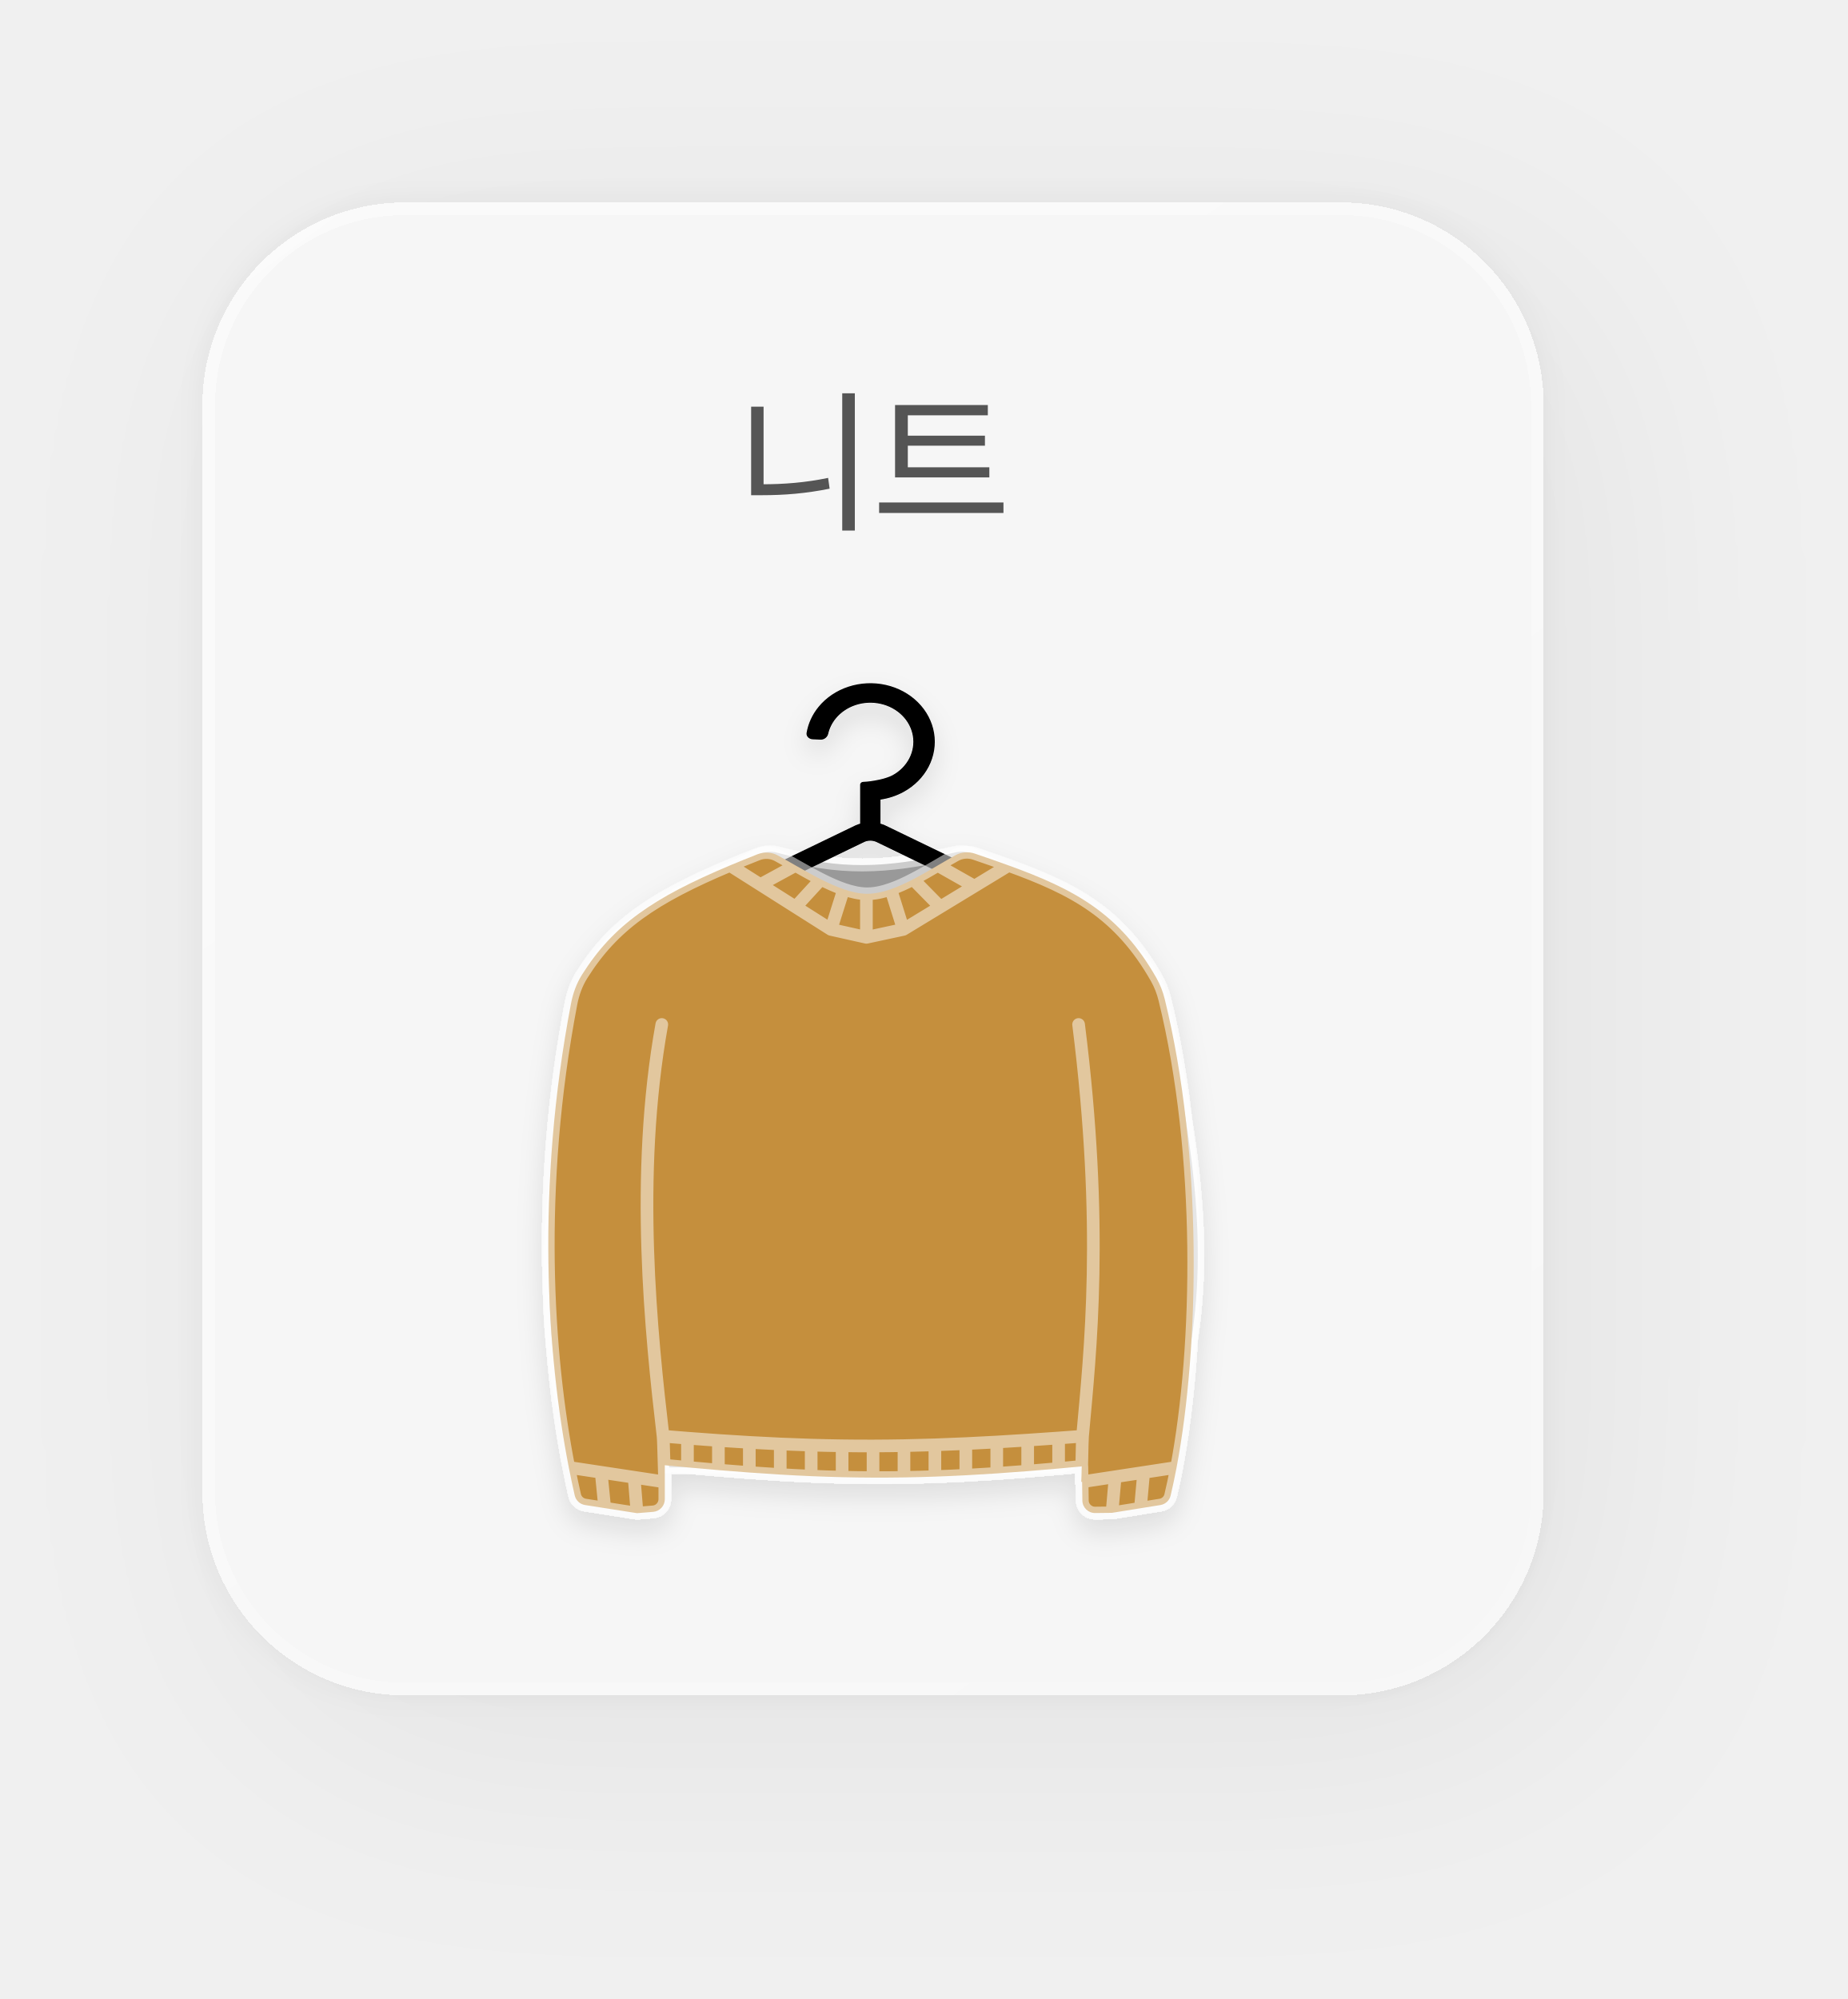
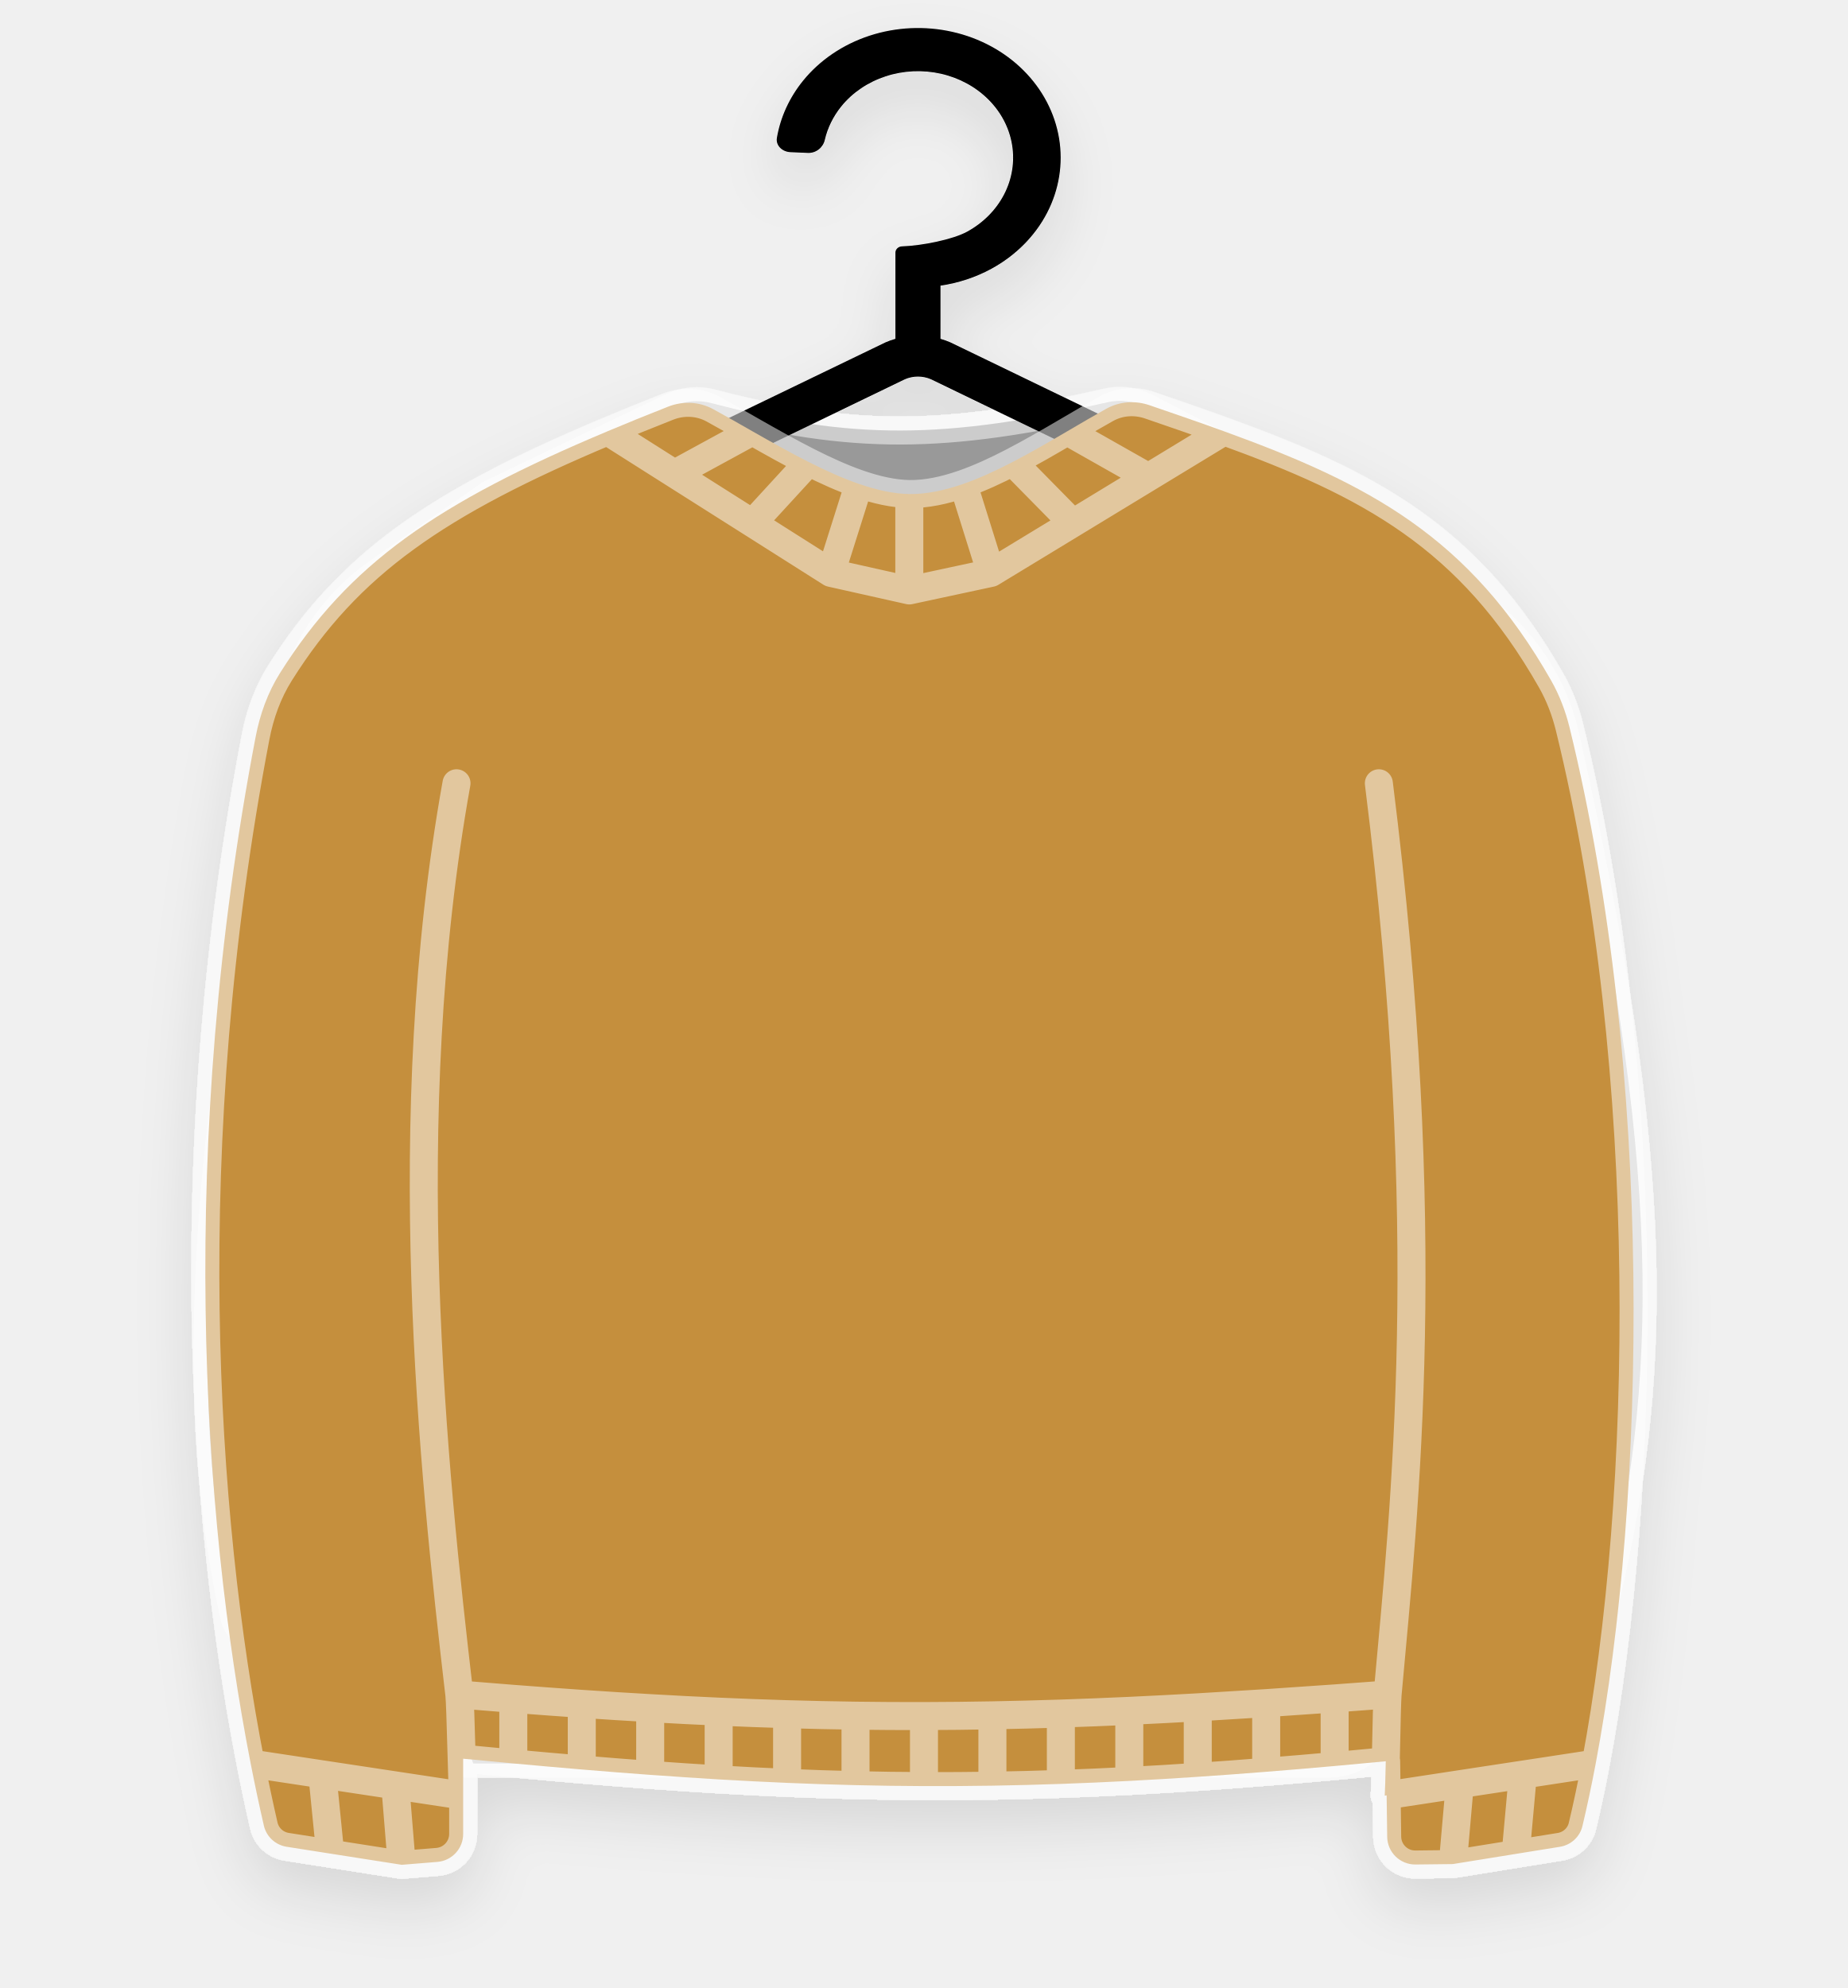
- <svg xmlns="http://www.w3.org/2000/svg" width="146" height="158" viewBox="0 0 146 158" fill="none">
-   <g filter="url(#filter0_bdd_5581_14077)">
-     <rect x="16" y="16" width="106" height="118" rx="16" fill="white" fill-opacity="0.4" shape-rendering="crispEdges" />
-     <rect x="16.5" y="16.5" width="105" height="117" rx="15.5" stroke="url(#paint0_linear_5581_14077)" stroke-opacity="0.5" shape-rendering="crispEdges" />
-     <path d="M66.565 31.088H67.561V41.936H66.565V31.088ZM59.365 32.144H60.349V38.864H59.365V32.144ZM59.365 38.276H60.253C61.897 38.276 63.613 38.156 65.449 37.772L65.569 38.624C63.685 39.008 61.969 39.14 60.253 39.14H59.365V38.276ZM70.74 36.932H78.192V37.736H70.74V36.932ZM69.48 39.716H79.308V40.544H69.48V39.716ZM70.74 32.012H78.072V32.828H71.748V37.184H70.74V32.012ZM71.424 34.436H77.844V35.228H71.424V34.436Z" fill="#121212" fill-opacity="0.7" />
-     <g filter="url(#filter1_bd_5581_14077)">
-       <path d="M83.503 115.982H52.903C52.535 114.961 52.175 113.812 51.843 112.539L45.178 111.495C44.778 111.432 44.455 111.135 44.367 110.74C42.529 102.443 43.439 92.894 46.285 78.372C46.68 76.357 47.853 74.58 49.537 73.406L53.502 70.644L60.011 67.525C60.448 67.316 60.948 67.274 61.417 67.398C66.42 68.716 69.747 68.697 75.538 67.37C76.005 67.263 76.496 67.321 76.922 67.541L84.049 71.218L88.811 74.641C90.375 75.764 91.488 77.417 91.91 79.296C95.379 94.727 95.299 102.167 93.192 110.754C93.097 111.141 92.778 111.433 92.385 111.496L85.919 112.539C85.785 113.125 85.657 113.694 85.542 114.264C85.345 115.244 84.502 115.982 83.503 115.982Z" fill="#999999" />
-       <path d="M52.304 80.974C49.023 94.722 50.008 105.508 51.843 112.539M85.246 80.974C88.649 101.007 87.088 107.406 85.919 112.539M51.843 112.539C52.175 113.812 52.535 114.961 52.903 115.982H83.503C84.502 115.982 85.345 115.244 85.542 114.264C85.657 113.694 85.785 113.125 85.919 112.539M51.843 112.539L45.178 111.495C44.778 111.432 44.455 111.135 44.367 110.74C42.529 102.443 43.439 92.894 46.285 78.372C46.68 76.357 47.853 74.58 49.537 73.406L53.502 70.644L60.011 67.525C60.448 67.316 60.948 67.274 61.417 67.398C66.42 68.716 69.747 68.697 75.538 67.37C76.005 67.263 76.496 67.321 76.922 67.541L84.049 71.218L88.811 74.641C90.375 75.764 91.488 77.417 91.91 79.296C95.379 94.727 95.299 102.167 93.192 110.754C93.097 111.141 92.778 111.433 92.385 111.496L85.919 112.539" stroke="white" stroke-opacity="0.5" stroke-linecap="round" />
-       <path fill-rule="evenodd" clip-rule="evenodd" d="M71.414 62.597C70.852 62.904 70.232 63.109 69.59 63.202V65.1C69.71 65.134 69.829 65.177 69.944 65.227L88.801 74.344C91.377 75.464 90.498 78.978 87.642 78.978H49.908C47.052 78.978 46.173 75.464 48.749 74.344L67.626 65.227C67.741 65.177 67.859 65.134 67.98 65.1V62.021C67.98 61.898 68.09 61.798 68.225 61.798C68.933 61.773 70.026 61.554 70.538 61.275C71.114 60.96 71.574 60.497 71.86 59.944C72.146 59.392 72.246 58.775 72.146 58.171C72.046 57.567 71.751 57.004 71.299 56.553C70.846 56.101 70.257 55.782 69.604 55.634C68.952 55.487 68.266 55.519 67.634 55.726C67.001 55.933 66.451 56.305 66.051 56.796C65.759 57.156 65.557 57.568 65.457 58.002C65.397 58.265 65.15 58.474 64.854 58.462L64.229 58.435C63.933 58.422 63.701 58.193 63.746 57.927C63.871 57.188 64.192 56.485 64.684 55.879C65.283 55.143 66.109 54.584 67.058 54.274C68.007 53.964 69.035 53.916 70.014 54.136C70.992 54.357 71.877 54.837 72.555 55.514C73.234 56.191 73.676 57.036 73.826 57.942C73.976 58.847 73.827 59.773 73.398 60.601C72.968 61.43 72.278 62.124 71.414 62.597ZM69.249 66.545L88.106 75.662C89.136 76.11 88.784 77.516 87.642 77.516H49.908C48.766 77.516 48.414 76.11 49.444 75.662L68.321 66.545C68.614 66.418 68.955 66.418 69.249 66.545Z" fill="black" />
-       <path d="M57.695 68.404C58.379 68.116 59.101 67.823 59.863 67.523C60.389 67.316 60.979 67.343 61.474 67.614C61.927 67.862 62.397 68.131 62.875 68.404C63.535 68.779 64.211 69.161 64.882 69.5C65.491 69.808 66.095 70.081 66.679 70.283C67.308 70.5 67.914 70.635 68.476 70.644C69.09 70.653 69.738 70.514 70.401 70.283C70.981 70.081 71.573 69.808 72.165 69.5C72.82 69.161 73.476 68.779 74.116 68.404L74.217 68.345C74.661 68.085 75.097 67.829 75.52 67.594C75.99 67.334 76.549 67.298 77.057 67.473C77.989 67.792 78.874 68.098 79.717 68.404C84.894 70.282 88.481 72.169 91.4 77.306C91.698 77.83 91.913 78.397 92.057 78.983C95.077 91.302 94.801 106.404 92.991 115.982C92.843 116.765 92.685 117.511 92.517 118.215C92.425 118.603 92.106 118.893 91.713 118.957L90.6 119.136L90.131 119.212L88.84 119.42L87.886 119.574L86.555 119.589C86.004 119.595 85.552 119.154 85.545 118.603L85.524 117.12L85.456 117.131L85.474 116.683C85.481 116.467 85.487 116.195 85.493 115.902C84.871 115.962 84.263 116.018 83.667 116.072C82.829 116.147 82.015 116.215 81.222 116.278C80.385 116.345 79.572 116.405 78.778 116.458C77.943 116.514 77.13 116.562 76.333 116.604C75.502 116.647 74.689 116.683 73.889 116.711C73.061 116.74 72.249 116.761 71.445 116.774C70.622 116.787 69.809 116.792 69 116.789C68.184 116.786 67.371 116.775 66.556 116.755C65.746 116.736 64.933 116.709 64.111 116.674C63.307 116.64 62.494 116.598 61.667 116.549C60.867 116.502 60.053 116.448 59.222 116.388C58.425 116.33 57.612 116.266 56.778 116.196C55.983 116.129 55.17 116.057 54.333 115.98C53.748 115.926 53.151 115.87 52.542 115.811V117.131V118.499C52.542 119.019 52.142 119.453 51.624 119.496L50.349 119.6L47.794 119.2L46.238 118.956C45.838 118.893 45.515 118.596 45.424 118.201C45.262 117.495 45.105 116.755 44.954 115.982C43.211 107.065 42.343 93.885 45.13 79.317C45.284 78.513 45.563 77.733 45.999 77.04C48.457 73.132 51.608 70.961 57.695 68.404Z" fill="#C58F3D" />
-       <path d="M52.304 80.974C50.144 92.99 51.464 105.444 52.405 113.518M85.246 80.974C87.269 97.05 86.174 106.693 85.558 113.518M57.695 68.404C58.379 68.116 59.101 67.823 59.863 67.523C60.389 67.316 60.979 67.343 61.474 67.614C61.927 67.862 62.397 68.131 62.875 68.404M57.695 68.404C51.608 70.961 48.457 73.132 45.999 77.04C45.563 77.733 45.284 78.513 45.13 79.317C42.343 93.885 43.211 107.065 44.954 115.982M57.695 68.404L60.091 69.922M79.717 68.404C84.894 70.282 88.481 72.169 91.4 77.306C91.698 77.83 91.913 78.397 92.057 78.983C95.077 91.302 94.801 106.404 92.991 115.982M79.717 68.404C78.874 68.098 77.989 67.792 77.057 67.473C76.549 67.298 75.99 67.334 75.52 67.594C75.065 67.847 74.595 68.123 74.116 68.404M79.717 68.404L77.016 70.045M68.476 74.087L65.675 73.46M68.476 74.087L71.396 73.46M68.476 74.087V70.644M68.476 70.644C67.914 70.635 67.308 70.5 66.679 70.283M68.476 70.644C69.09 70.653 69.738 70.514 70.401 70.283M52.542 117.131L50.117 116.764M52.542 117.131C52.498 116.765 52.452 113.918 52.405 113.518M52.542 117.131V115.811M44.954 115.982C45.105 116.755 45.262 117.495 45.424 118.201C45.515 118.596 45.838 118.893 46.238 118.956L47.794 119.2M44.954 115.982L47.513 116.37M85.456 117.131L87.187 116.867L88.137 116.722M85.456 117.131C85.488 116.766 85.522 113.919 85.558 113.518M85.456 117.131L85.507 115.901M92.991 115.982C92.843 116.765 92.685 117.511 92.517 118.215C92.425 118.603 92.106 118.893 91.713 118.957L90.6 119.136L90.131 119.212M92.991 115.982L90.91 116.3L90.389 116.379M60.091 69.922L62.875 68.404M60.091 69.922L62.875 71.686M62.875 68.404C63.535 68.779 64.211 69.161 64.882 69.5M62.875 71.686L64.882 69.5M62.875 71.686L65.675 73.46M64.882 69.5C65.491 69.808 66.095 70.081 66.679 70.283M65.675 73.46L66.679 70.283M71.396 73.46L70.401 70.283M71.396 73.46L74.316 71.686M70.401 70.283C70.981 70.081 71.573 69.808 72.165 69.5M74.316 71.686L72.165 69.5M74.316 71.686L77.016 70.045M72.165 69.5C72.82 69.161 73.476 68.779 74.116 68.404M77.016 70.045L74.116 68.404M47.513 116.37L47.794 119.2M47.513 116.37L50.117 116.764M47.794 119.2L50.349 119.6M50.349 119.6L50.117 116.764M50.349 119.6L51.624 119.496C52.142 119.453 52.542 119.019 52.542 118.499V115.811M87.886 119.574L88.84 119.42L90.131 119.212M87.886 119.574L88.137 116.722M87.886 119.574L86.555 119.589C86.004 119.595 85.552 119.154 85.545 118.603L85.507 115.901M88.137 116.722L89.087 116.577L90.389 116.379M90.131 119.212L90.389 116.379M85.558 113.518C84.915 113.567 84.284 113.613 83.667 113.658M52.405 113.518C53.062 113.573 53.704 113.624 54.333 113.673M52.542 115.811C53.151 115.87 53.748 115.926 54.333 115.98M85.507 115.901C84.88 115.961 84.267 116.018 83.667 116.072M83.667 116.072V113.658M83.667 116.072C82.829 116.147 82.015 116.215 81.222 116.278M83.667 113.658C82.83 113.718 82.017 113.774 81.222 113.826M81.222 113.826V116.278M81.222 113.826C80.388 113.881 79.574 113.93 78.778 113.976M81.222 116.278C80.385 116.345 79.572 116.405 78.778 116.458M78.778 113.976V116.458M78.778 113.976C77.946 114.023 77.132 114.065 76.333 114.102M78.778 116.458C77.943 116.514 77.13 116.562 76.333 116.604M76.333 114.102V116.604M76.333 114.102C75.505 114.14 74.692 114.172 73.889 114.199M76.333 116.604C75.502 116.647 74.689 116.683 73.889 116.711M73.889 114.199V116.711M73.889 114.199C73.065 114.226 72.252 114.247 71.445 114.262M73.889 116.711C73.061 116.74 72.249 116.761 71.445 116.774M71.445 114.262V116.774M71.445 114.262C70.626 114.277 69.813 114.286 69 114.288M71.445 116.774C70.622 116.787 69.809 116.792 69 116.789M69 114.288V116.789M69 114.288C68.187 114.29 67.374 114.286 66.556 114.274M69 116.789C68.184 116.786 67.371 116.775 66.556 116.755M66.556 114.274V116.755M66.556 114.274C65.748 114.263 64.935 114.245 64.111 114.221M66.556 116.755C65.746 116.736 64.933 116.709 64.111 116.674M64.111 114.221V116.674M64.111 114.221C63.308 114.197 62.495 114.167 61.667 114.13M64.111 116.674C63.307 116.64 62.494 116.598 61.667 116.549M61.667 114.13V116.549M61.667 114.13C60.868 114.095 60.054 114.053 59.222 114.005M61.667 116.549C60.867 116.502 60.053 116.448 59.222 116.388M59.222 114.005L59.222 116.388M59.222 114.005C58.426 113.96 57.612 113.909 56.778 113.852M59.222 116.388C58.425 116.33 57.612 116.266 56.778 116.196M56.778 113.852V116.196M56.778 113.852C55.983 113.797 55.17 113.738 54.333 113.673M56.778 116.196C55.983 116.129 55.17 116.057 54.333 115.98M54.333 113.673V115.98" stroke="white" stroke-opacity="0.5" stroke-linecap="round" stroke-linejoin="round" />
-     </g>
+ <svg xmlns="http://www.w3.org/2000/svg" width="66" height="71" viewBox="0 0 66 71" fill="none">
+   <g filter="url(#filter0_bd_5082_12713)">
+     <path d="M47.503 62.982H16.903C16.535 61.961 16.175 60.812 15.843 59.539L9.178 58.495C8.778 58.432 8.454 58.135 8.367 57.74C6.528 49.443 7.439 39.894 10.285 25.372C10.68 23.357 11.853 21.58 13.537 20.407L17.502 17.644L24.011 14.525C24.448 14.316 24.948 14.274 25.417 14.398C30.42 15.716 33.747 15.697 39.538 14.37C40.005 14.263 40.496 14.321 40.922 14.541L48.048 18.218L52.811 21.641C54.375 22.764 55.488 24.417 55.91 26.296C59.379 41.727 59.299 49.167 57.192 57.754C57.097 58.141 56.778 58.432 56.385 58.496L49.919 59.539C49.785 60.125 49.657 60.694 49.542 61.264C49.344 62.244 48.502 62.982 47.503 62.982Z" fill="#999999" />
+     <path d="M16.304 27.974C13.023 41.722 14.008 52.508 15.843 59.539M49.246 27.974C52.648 48.007 51.087 54.406 49.919 59.539M15.843 59.539C16.175 60.812 16.535 61.961 16.903 62.982H47.503C48.502 62.982 49.344 62.244 49.542 61.264C49.657 60.694 49.785 60.125 49.919 59.539M15.843 59.539L9.178 58.495C8.778 58.432 8.454 58.135 8.367 57.74C6.528 49.443 7.439 39.894 10.285 25.372C10.68 23.357 11.853 21.58 13.537 20.407L17.502 17.644L24.011 14.525C24.448 14.316 24.948 14.274 25.417 14.398C30.42 15.716 33.747 15.697 39.538 14.37C40.005 14.263 40.496 14.321 40.922 14.541L48.048 18.218L52.811 21.641C54.375 22.764 55.488 24.417 55.91 26.296C59.379 41.727 59.299 49.167 57.192 57.754C57.097 58.141 56.778 58.432 56.385 58.496L49.919 59.539" stroke="white" stroke-opacity="0.5" stroke-linecap="round" />
+     <path fill-rule="evenodd" clip-rule="evenodd" d="M35.414 9.597C34.852 9.904 34.232 10.109 33.59 10.202V12.1C33.71 12.134 33.828 12.177 33.944 12.227L52.801 21.343C55.377 22.464 54.498 25.978 51.642 25.978H13.908C11.052 25.978 10.173 22.464 12.749 21.343L31.625 12.227C31.741 12.177 31.859 12.134 31.98 12.1V9.021C31.98 8.898 32.09 8.798 32.225 8.798C32.933 8.773 34.026 8.554 34.538 8.275C35.114 7.96 35.574 7.497 35.86 6.944C36.146 6.392 36.245 5.775 36.145 5.171C36.046 4.567 35.751 4.004 35.298 3.553C34.846 3.101 34.256 2.782 33.604 2.634C32.952 2.487 32.266 2.519 31.634 2.726C31.001 2.933 30.45 3.305 30.051 3.796C29.759 4.156 29.557 4.568 29.457 5.002C29.397 5.265 29.15 5.474 28.854 5.462L28.229 5.435C27.933 5.422 27.701 5.193 27.746 4.927C27.871 4.188 28.192 3.485 28.684 2.879C29.283 2.143 30.109 1.584 31.058 1.274C32.007 0.964 33.035 0.916 34.014 1.137C34.992 1.357 35.877 1.837 36.555 2.514C37.234 3.191 37.676 4.036 37.826 4.942C37.976 5.847 37.827 6.773 37.398 7.601C36.968 8.43 36.278 9.124 35.414 9.597ZM33.248 13.545L52.106 22.662C53.136 23.11 52.784 24.516 51.642 24.516H13.908C12.766 24.516 12.414 23.11 13.444 22.662L32.321 13.545C32.614 13.418 32.955 13.418 33.248 13.545Z" fill="black" />
+     <path d="M21.695 15.404C22.379 15.116 23.101 14.823 23.863 14.523C24.388 14.316 24.978 14.343 25.474 14.614C25.927 14.862 26.397 15.131 26.875 15.404C27.535 15.779 28.211 16.161 28.882 16.5C29.491 16.808 30.095 17.081 30.679 17.283C31.308 17.5 31.914 17.636 32.476 17.644C33.09 17.653 33.737 17.514 34.401 17.283C34.981 17.081 35.573 16.808 36.165 16.5C36.82 16.161 37.476 15.779 38.116 15.404L38.217 15.345C38.66 15.085 39.097 14.829 39.52 14.594C39.99 14.334 40.549 14.298 41.057 14.473C41.989 14.792 42.874 15.098 43.717 15.404C48.894 17.282 52.48 19.169 55.4 24.306C55.698 24.83 55.913 25.397 56.057 25.983C59.077 38.302 58.801 53.404 56.991 62.982C56.843 63.765 56.685 64.511 56.517 65.216C56.425 65.603 56.106 65.893 55.713 65.957L54.6 66.136L54.131 66.212L52.84 66.42L51.886 66.574L50.555 66.589C50.004 66.595 49.552 66.154 49.544 65.603L49.524 64.12L49.456 64.131L49.474 63.683C49.48 63.467 49.487 63.195 49.493 62.902C48.871 62.962 48.263 63.018 47.667 63.072C46.829 63.147 46.015 63.215 45.222 63.278C44.385 63.345 43.572 63.405 42.778 63.458C41.943 63.514 41.13 63.562 40.333 63.604C39.502 63.647 38.688 63.683 37.889 63.711C37.061 63.74 36.248 63.761 35.444 63.774C34.622 63.787 33.809 63.792 33 63.789C32.184 63.786 31.371 63.775 30.555 63.755C29.745 63.736 28.933 63.709 28.111 63.674C27.306 63.64 26.494 63.598 25.667 63.55C24.866 63.502 24.053 63.448 23.221 63.388C22.425 63.33 21.612 63.266 20.778 63.196C19.983 63.129 19.17 63.057 18.333 62.98C17.748 62.926 17.151 62.87 16.542 62.811V64.131V65.499C16.542 66.019 16.142 66.453 15.623 66.496L14.349 66.6L11.794 66.2L10.238 65.956C9.838 65.893 9.515 65.596 9.424 65.201C9.262 64.495 9.104 63.755 8.953 62.982C7.211 54.065 6.343 40.885 9.13 26.317C9.284 25.513 9.563 24.733 9.999 24.04C12.457 20.132 15.607 17.961 21.695 15.404Z" fill="#C58F3D" />
+     <path d="M16.304 27.974C14.143 39.989 15.464 52.444 16.405 60.518M49.246 27.974C51.269 44.05 50.174 53.693 49.558 60.518M21.695 15.404C22.379 15.116 23.101 14.823 23.863 14.523C24.388 14.316 24.978 14.343 25.474 14.614C25.927 14.862 26.397 15.131 26.875 15.404M21.695 15.404C15.607 17.961 12.457 20.132 9.999 24.04C9.563 24.733 9.284 25.513 9.13 26.317C6.343 40.885 7.211 54.065 8.953 62.982M21.695 15.404L24.09 16.922M43.717 15.404C48.894 17.282 52.48 19.169 55.4 24.306C55.698 24.83 55.913 25.397 56.057 25.983C59.077 38.302 58.801 53.404 56.991 62.982M43.717 15.404C42.874 15.098 41.989 14.792 41.057 14.473C40.549 14.298 39.99 14.334 39.52 14.594C39.065 14.847 38.595 15.123 38.116 15.404M43.717 15.404L41.016 17.045M32.476 21.087L29.675 20.46M32.476 21.087L35.396 20.46M32.476 21.087V17.644M32.476 17.644C31.914 17.636 31.308 17.5 30.679 17.283M32.476 17.644C33.09 17.653 33.737 17.514 34.401 17.283M16.542 64.131L14.117 63.764M16.542 64.131C16.498 63.766 16.452 60.918 16.405 60.518M16.542 64.131V62.811M8.953 62.982C9.104 63.755 9.262 64.495 9.424 65.201C9.515 65.596 9.838 65.893 10.238 65.956L11.794 66.2M8.953 62.982L11.512 63.37M49.456 64.131L51.187 63.867L52.137 63.722M49.456 64.131C49.488 63.766 49.522 60.919 49.558 60.518M49.456 64.131L49.507 62.901M56.991 62.982C56.843 63.765 56.685 64.511 56.517 65.216C56.425 65.603 56.106 65.893 55.713 65.957L54.6 66.136L54.131 66.212M56.991 62.982L54.91 63.3L54.389 63.379M24.09 16.922L26.875 15.404M24.09 16.922L26.875 18.686M26.875 15.404C27.535 15.779 28.211 16.161 28.882 16.5M26.875 18.686L28.882 16.5M26.875 18.686L29.675 20.46M28.882 16.5C29.491 16.808 30.095 17.081 30.679 17.283M29.675 20.46L30.679 17.283M35.396 20.46L34.401 17.283M35.396 20.46L38.316 18.686M34.401 17.283C34.981 17.081 35.573 16.808 36.165 16.5M38.316 18.686L36.165 16.5M38.316 18.686L41.016 17.045M36.165 16.5C36.82 16.161 37.476 15.779 38.116 15.404M41.016 17.045L38.116 15.404M11.512 63.37L11.794 66.2M11.512 63.37L14.117 63.764M11.794 66.2L14.349 66.6M14.349 66.6L14.117 63.764M14.349 66.6L15.623 66.496C16.142 66.453 16.542 66.019 16.542 65.499V62.811M51.886 66.574L52.84 66.42L54.131 66.212M51.886 66.574L52.137 63.722M51.886 66.574L50.555 66.589C50.004 66.595 49.552 66.154 49.544 65.603L49.507 62.901M52.137 63.722L53.087 63.577L54.389 63.379M54.131 66.212L54.389 63.379M49.558 60.518C48.914 60.567 48.284 60.613 47.667 60.658M16.405 60.518C17.062 60.573 17.704 60.624 18.333 60.673M16.542 62.811C17.151 62.87 17.748 62.926 18.333 62.98M49.507 62.901C48.88 62.961 48.267 63.018 47.667 63.072M47.667 63.072V60.658M47.667 63.072C46.829 63.147 46.015 63.215 45.222 63.278M47.667 60.658C46.83 60.718 46.017 60.774 45.222 60.826M45.222 60.826V63.278M45.222 60.826C44.387 60.88 43.574 60.93 42.778 60.976M45.222 63.278C44.385 63.345 43.572 63.405 42.778 63.458M42.778 60.976V63.458M42.778 60.976C41.945 61.023 41.132 61.065 40.333 61.102M42.778 63.458C41.943 63.514 41.13 63.562 40.333 63.604M40.333 61.102V63.604M40.333 61.102C39.505 61.14 38.691 61.172 37.889 61.199M40.333 63.604C39.502 63.647 38.688 63.683 37.889 63.711M37.889 61.199V63.711M37.889 61.199C37.065 61.226 36.252 61.247 35.444 61.262M37.889 63.711C37.061 63.74 36.248 63.761 35.444 63.774M35.444 61.262V63.774M35.444 61.262C34.626 61.277 33.813 61.286 33 61.288M35.444 63.774C34.622 63.787 33.809 63.792 33 63.789M33 61.288V63.789M33 61.288C32.187 61.29 31.374 61.285 30.555 61.274M33 63.789C32.184 63.786 31.371 63.775 30.555 63.755M30.555 61.274V63.755M30.555 61.274C29.748 61.263 28.935 61.245 28.111 61.221M30.555 63.755C29.745 63.736 28.933 63.709 28.111 63.674M28.111 61.221V63.674M28.111 61.221C27.308 61.197 26.495 61.167 25.667 61.13M28.111 63.674C27.306 63.64 26.494 63.598 25.667 63.55M25.667 61.13V63.55M25.667 61.13C24.868 61.095 24.054 61.053 23.222 61.005M25.667 63.55C24.866 63.502 24.053 63.448 23.221 63.388M23.222 61.005L23.221 63.388M23.222 61.005C22.426 60.96 21.612 60.909 20.778 60.852M23.221 63.388C22.425 63.33 21.612 63.266 20.778 63.196M20.778 60.852V63.196M20.778 60.852C19.983 60.797 19.17 60.738 18.333 60.673M20.778 63.196C19.983 63.129 19.17 63.057 18.333 62.98M18.333 60.673V62.98" stroke="white" stroke-opacity="0.5" stroke-linecap="round" stroke-linejoin="round" />
  </g>
  <defs>
-     <filter id="filter0_bdd_5581_14077" x="-4" y="-4" width="150" height="162" filterUnits="userSpaceOnUse" color-interpolation-filters="sRGB">
-       <feFlood flood-opacity="0" result="BackgroundImageFix" />
-       <feGaussianBlur in="BackgroundImageFix" stdDeviation="10" />
-       <feComposite in2="SourceAlpha" operator="in" result="effect1_backgroundBlur_5581_14077" />
-       <feColorMatrix in="SourceAlpha" type="matrix" values="0 0 0 0 0 0 0 0 0 0 0 0 0 0 0 0 0 0 127 0" result="hardAlpha" />
-       <feOffset dx="4" dy="4" />
-       <feGaussianBlur stdDeviation="10" />
-       <feComposite in2="hardAlpha" operator="out" />
-       <feColorMatrix type="matrix" values="0 0 0 0 0 0 0 0 0 0 0 0 0 0 0 0 0 0 0.05 0" />
-       <feBlend mode="normal" in2="effect1_backgroundBlur_5581_14077" result="effect2_dropShadow_5581_14077" />
-       <feColorMatrix in="SourceAlpha" type="matrix" values="0 0 0 0 0 0 0 0 0 0 0 0 0 0 0 0 0 0 127 0" result="hardAlpha" />
-       <feOffset />
-       <feGaussianBlur stdDeviation="1" />
-       <feComposite in2="hardAlpha" operator="out" />
-       <feColorMatrix type="matrix" values="0 0 0 0 0 0 0 0 0 0 0 0 0 0 0 0 0 0 0.05 0" />
-       <feBlend mode="normal" in2="effect2_dropShadow_5581_14077" result="effect3_dropShadow_5581_14077" />
-       <feBlend mode="normal" in="SourceGraphic" in2="effect3_dropShadow_5581_14077" result="shape" />
-     </filter>
-     <filter id="filter1_bd_5581_14077" x="32.833" y="44" width="72.333" height="86.1" filterUnits="userSpaceOnUse" color-interpolation-filters="sRGB">
+     <filter id="filter0_bd_5082_12713" x="-3.167" y="-9" width="72.333" height="86.1" filterUnits="userSpaceOnUse" color-interpolation-filters="sRGB">
      <feFlood flood-opacity="0" result="BackgroundImageFix" />
      <feGaussianBlur in="BackgroundImageFix" stdDeviation="5" />
-       <feComposite in2="SourceAlpha" operator="in" result="effect1_backgroundBlur_5581_14077" />
+       <feComposite in2="SourceAlpha" operator="in" result="effect1_backgroundBlur_5082_12713" />
      <feColorMatrix in="SourceAlpha" type="matrix" values="0 0 0 0 0 0 0 0 0 0 0 0 0 0 0 0 0 0 127 0" result="hardAlpha" />
      <feOffset dy="1" />
      <feGaussianBlur stdDeviation="1" />
      <feComposite in2="hardAlpha" operator="out" />
      <feColorMatrix type="matrix" values="0 0 0 0 0 0 0 0 0 0 0 0 0 0 0 0 0 0 0.1 0" />
-       <feBlend mode="normal" in2="effect1_backgroundBlur_5581_14077" result="effect2_dropShadow_5581_14077" />
-       <feBlend mode="normal" in="SourceGraphic" in2="effect2_dropShadow_5581_14077" result="shape" />
+       <feBlend mode="normal" in2="effect1_backgroundBlur_5082_12713" result="effect2_dropShadow_5082_12713" />
+       <feBlend mode="normal" in="SourceGraphic" in2="effect2_dropShadow_5082_12713" result="shape" />
    </filter>
-     <linearGradient id="paint0_linear_5581_14077" x1="28.046" y1="16" x2="137.125" y2="165.064" gradientUnits="userSpaceOnUse">
-       <stop stop-color="white" />
-       <stop offset="1" stop-color="white" stop-opacity="0" />
-     </linearGradient>
  </defs>
</svg>
